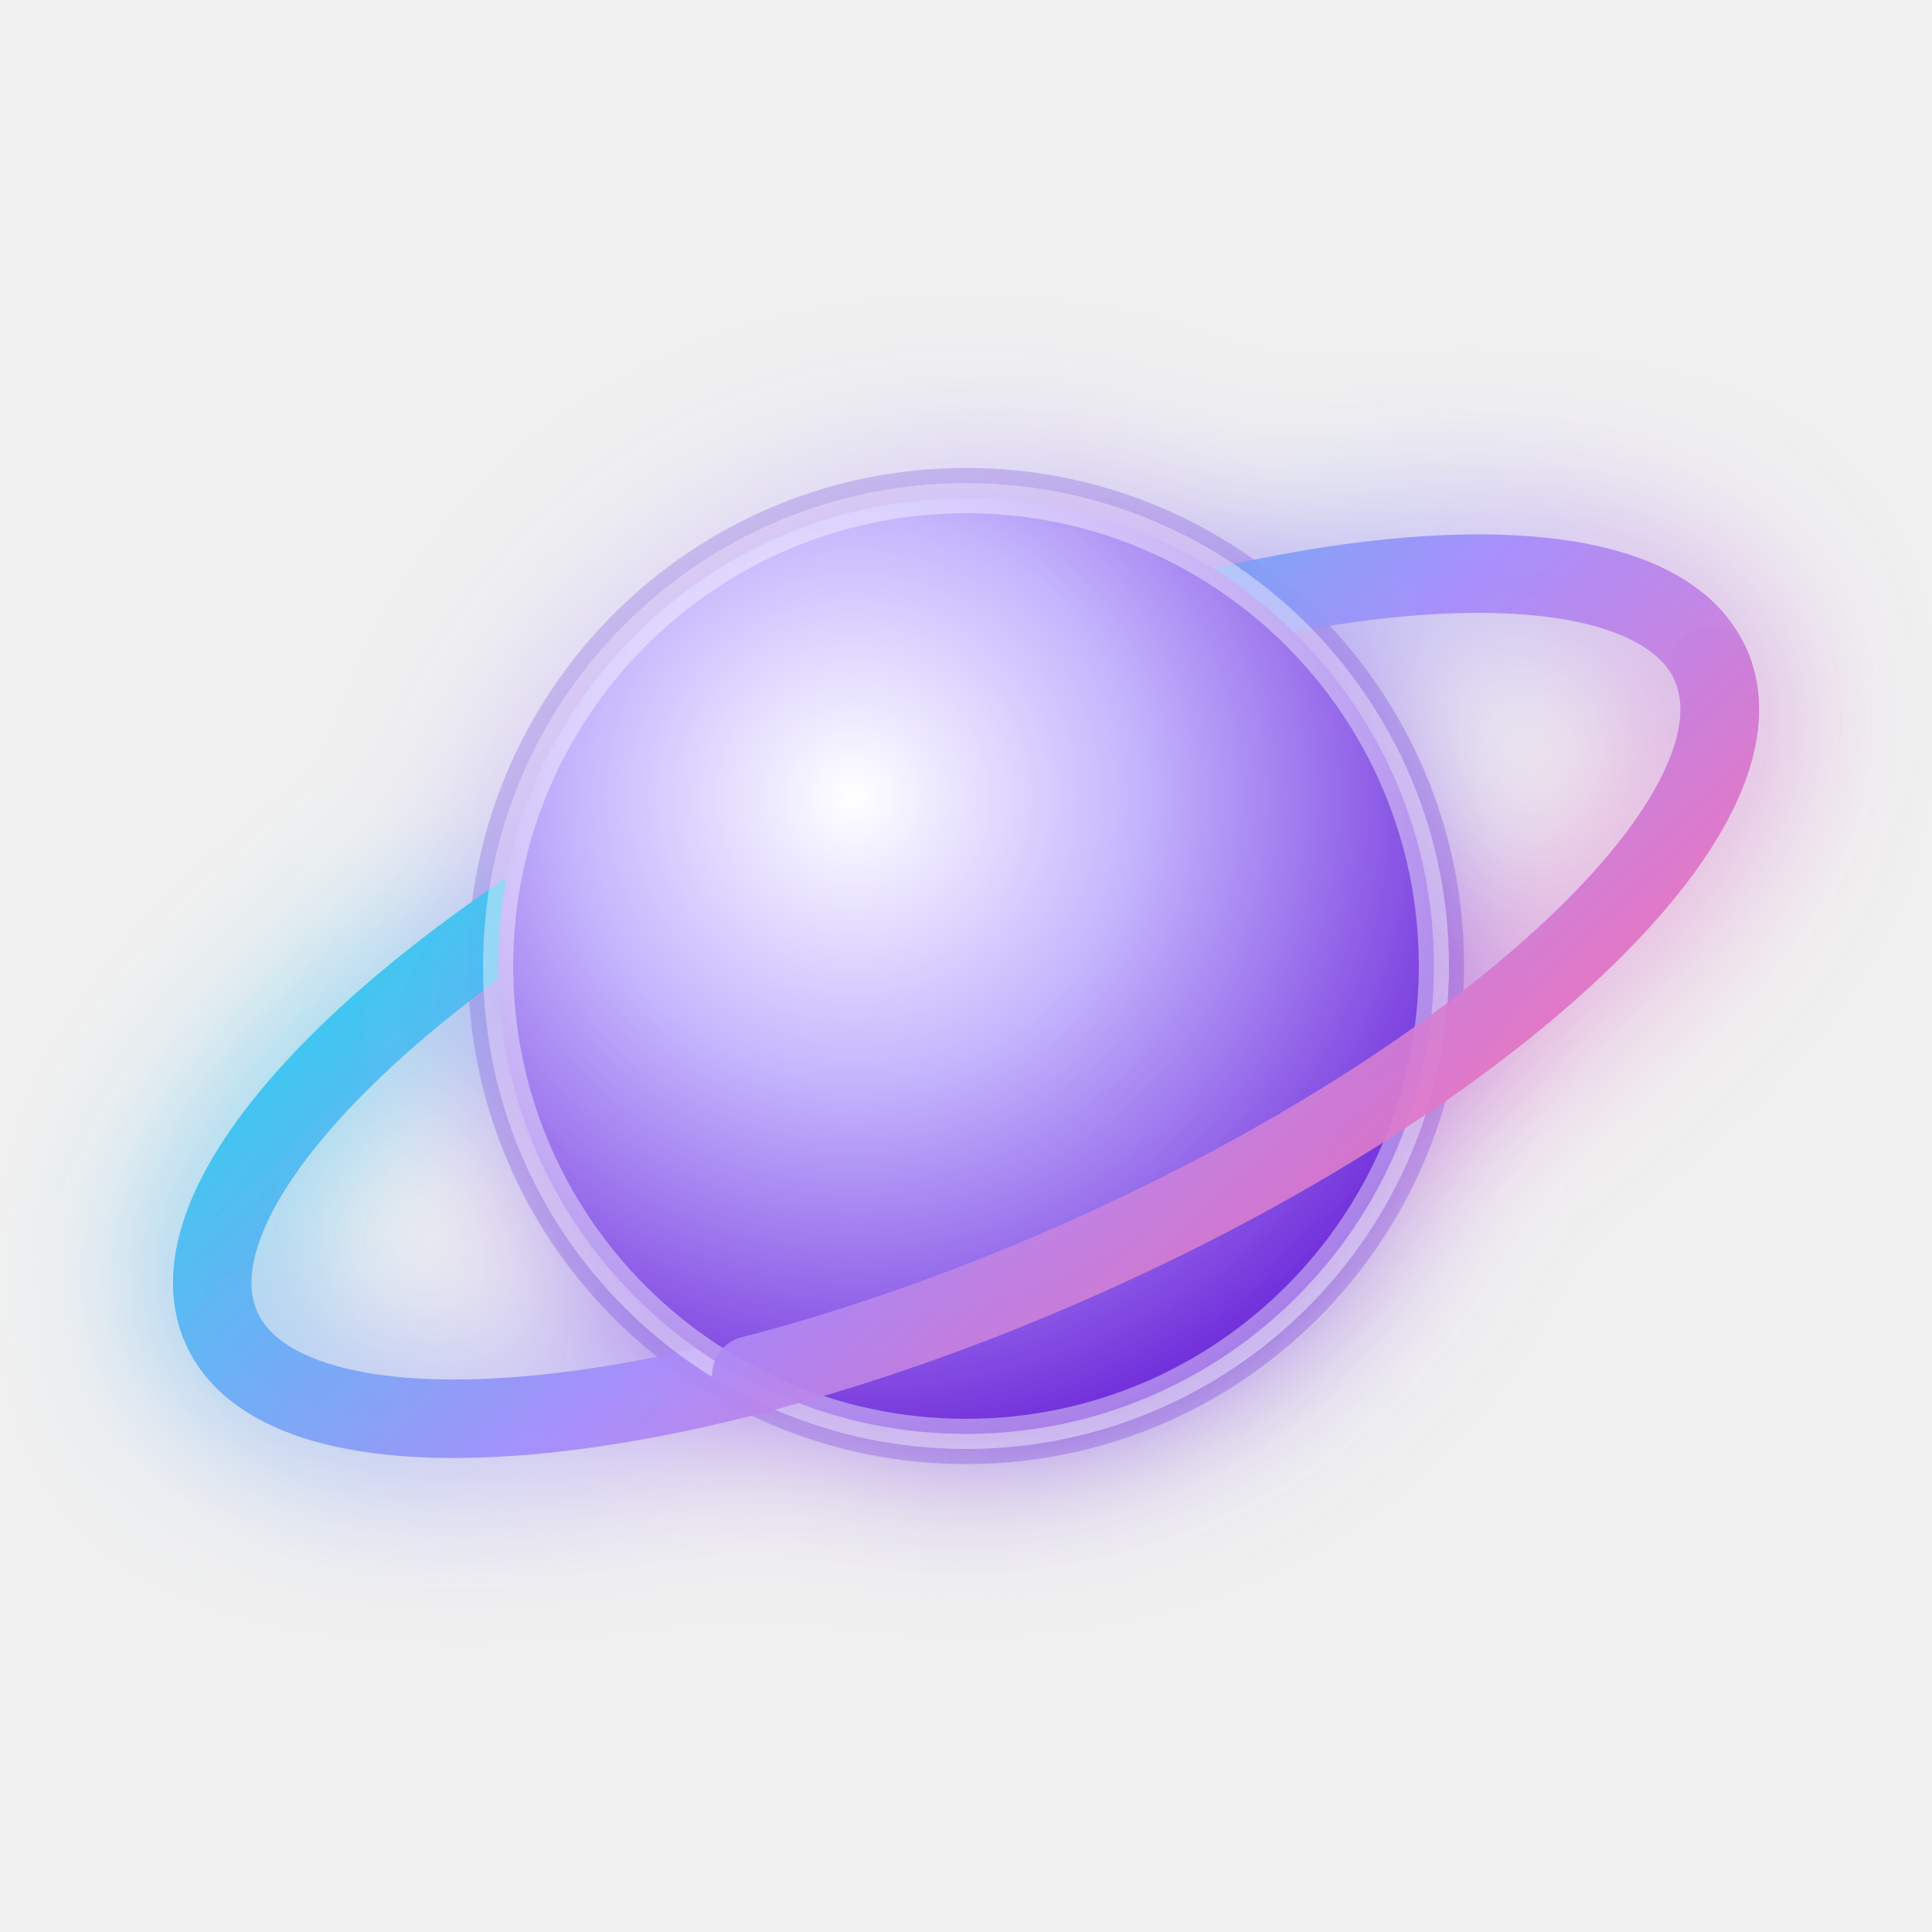
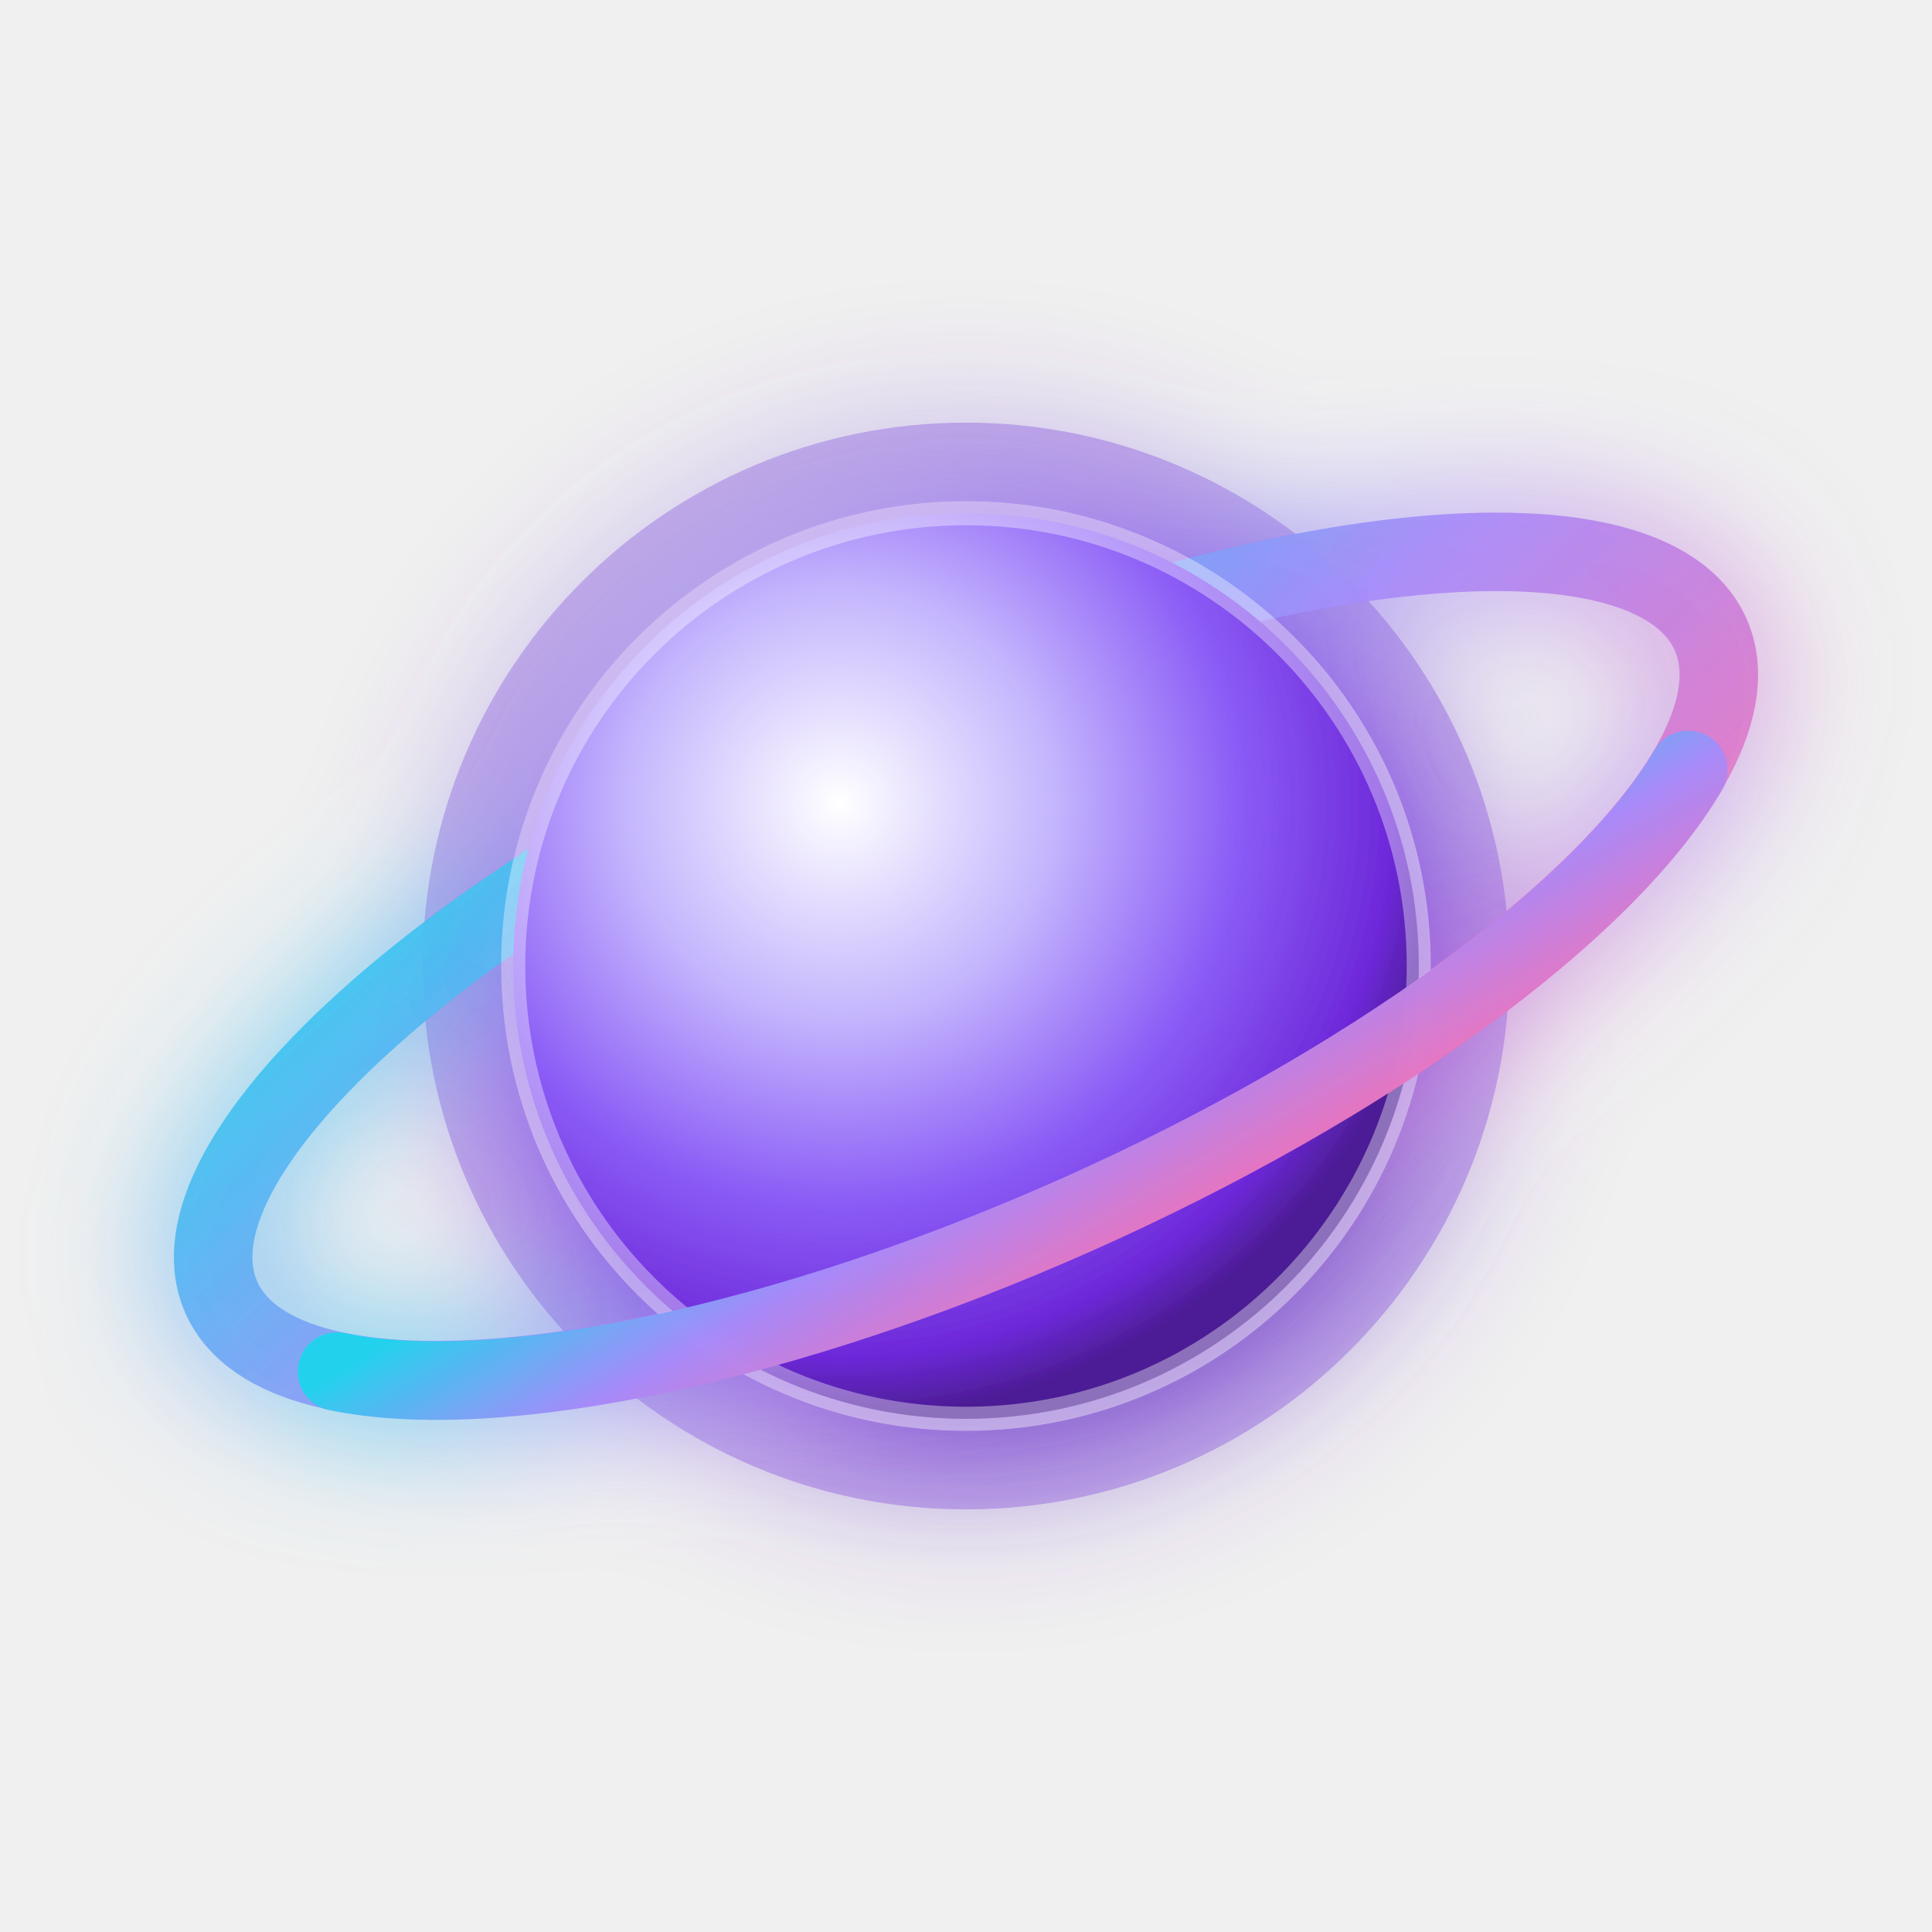
<svg xmlns="http://www.w3.org/2000/svg" viewBox="0 0 64 64" role="img" aria-label="Nebula">
  <defs>
-     <radialGradient id="core" cx="38%" cy="32%" r="72%">
+     <radialGradient id="nebulaCore" cx="36%" cy="32%" r="68%">
      <stop offset="0%" stop-color="#ffffff" />
-       <stop offset="42%" stop-color="#c4b5fd" />
-       <stop offset="100%" stop-color="#6d28d9" />
+       <stop offset="35%" stop-color="#c4b5fd" />
+       <stop offset="65%" stop-color="#8b5cf6" />
+       <stop offset="90%" stop-color="#6d28d9" />
+       <stop offset="100%" stop-color="#4c1d95" />
    </radialGradient>
-     <linearGradient id="ring" x1="0%" y1="0%" x2="100%" y2="100%">
+     <linearGradient id="nebulaRing" x1="0%" y1="0%" x2="100%" y2="100%">
      <stop offset="0%" stop-color="#22d3ee" />
-       <stop offset="55%" stop-color="#a78bfa" />
+       <stop offset="50%" stop-color="#a78bfa" />
      <stop offset="100%" stop-color="#f472b6" />
    </linearGradient>
-     <filter id="glow" x="-40%" y="-40%" width="180%" height="180%">
-       <feGaussianBlur stdDeviation="2.6" result="b" />
+     <filter id="nebulaGlow" x="-30%" y="-30%" width="160%" height="160%">
+       <feGaussianBlur stdDeviation="2.2" result="blur" />
      <feMerge>
-         <feMergeNode in="b" />
+         <feMergeNode in="blur" />
        <feMergeNode in="SourceGraphic" />
      </feMerge>
    </filter>
-     <style>
-       @keyframes completeRing {
-         0% {
-           stroke-dasharray: 0 130;
-           stroke-dashoffset: 0;
-           opacity: 0.35;
-         }
-         60% {
-           stroke-dasharray: 130 0;
-           stroke-dashoffset: 0;
-           opacity: 1;
-         }
-         85% {
-           stroke-dasharray: 130 0;
-           stroke-dashoffset: 0;
-           opacity: 0.95;
-         }
-         100% {
-           stroke-dasharray: 130 0;
-           stroke-dashoffset: 0;
-           opacity: 0.95;
-         }
-       }
-       .animated-ring {
-         animation: completeRing 2.6s cubic-bezier(0.34, 1.2, 0.64, 1) infinite;
-         transform-origin: 32px 33px;
-       }
-     </style>
  </defs>
-   <g filter="url(#glow)">
-     <circle cx="32" cy="32" r="16.5" fill="#6d28d9" opacity="0.3" />
-     <ellipse class="animated-ring" cx="32" cy="33" rx="27" ry="9.5" fill="none" stroke="url(#ring)" stroke-width="2.6" transform="rotate(-24 32 33)" opacity="0.95" stroke-linecap="round" />
-     <circle cx="32" cy="32" r="15.5" fill="url(#core)" />
-     <circle cx="32" cy="32" r="15.5" fill="none" stroke="#ffffff" stroke-opacity="0.4" stroke-width="1" />
-     <ellipse class="animated-ring" cx="32" cy="33" rx="27" ry="9.5" fill="none" stroke="url(#ring)" stroke-width="2.6" transform="rotate(-24 32 33)" stroke-dasharray="42 130" opacity="0.92" stroke-linecap="round" />
+   <g filter="url(#nebulaGlow)">
+     <circle cx="32" cy="32" r="18" fill="#6d28d9" opacity="0.32" />
+     <ellipse cx="32" cy="32" rx="27" ry="9" fill="none" stroke="url(#nebulaRing)" stroke-width="2.6" transform="rotate(-24 32 32)" opacity="0.92" />
+     <circle cx="32" cy="32" r="15" fill="url(#nebulaCore)" />
+     <circle cx="32" cy="32" r="15" fill="none" stroke="#ffffff" stroke-opacity="0.36" stroke-width="0.8" />
+     <g transform="rotate(-24 32 32)">
+       <path d="M 56.5 35.8 A 27 9 0 0 1 7.5 35.8" fill="none" stroke="url(#nebulaRing)" stroke-width="2.6" stroke-linecap="round" opacity="0.98" />
+     </g>
  </g>
</svg>
